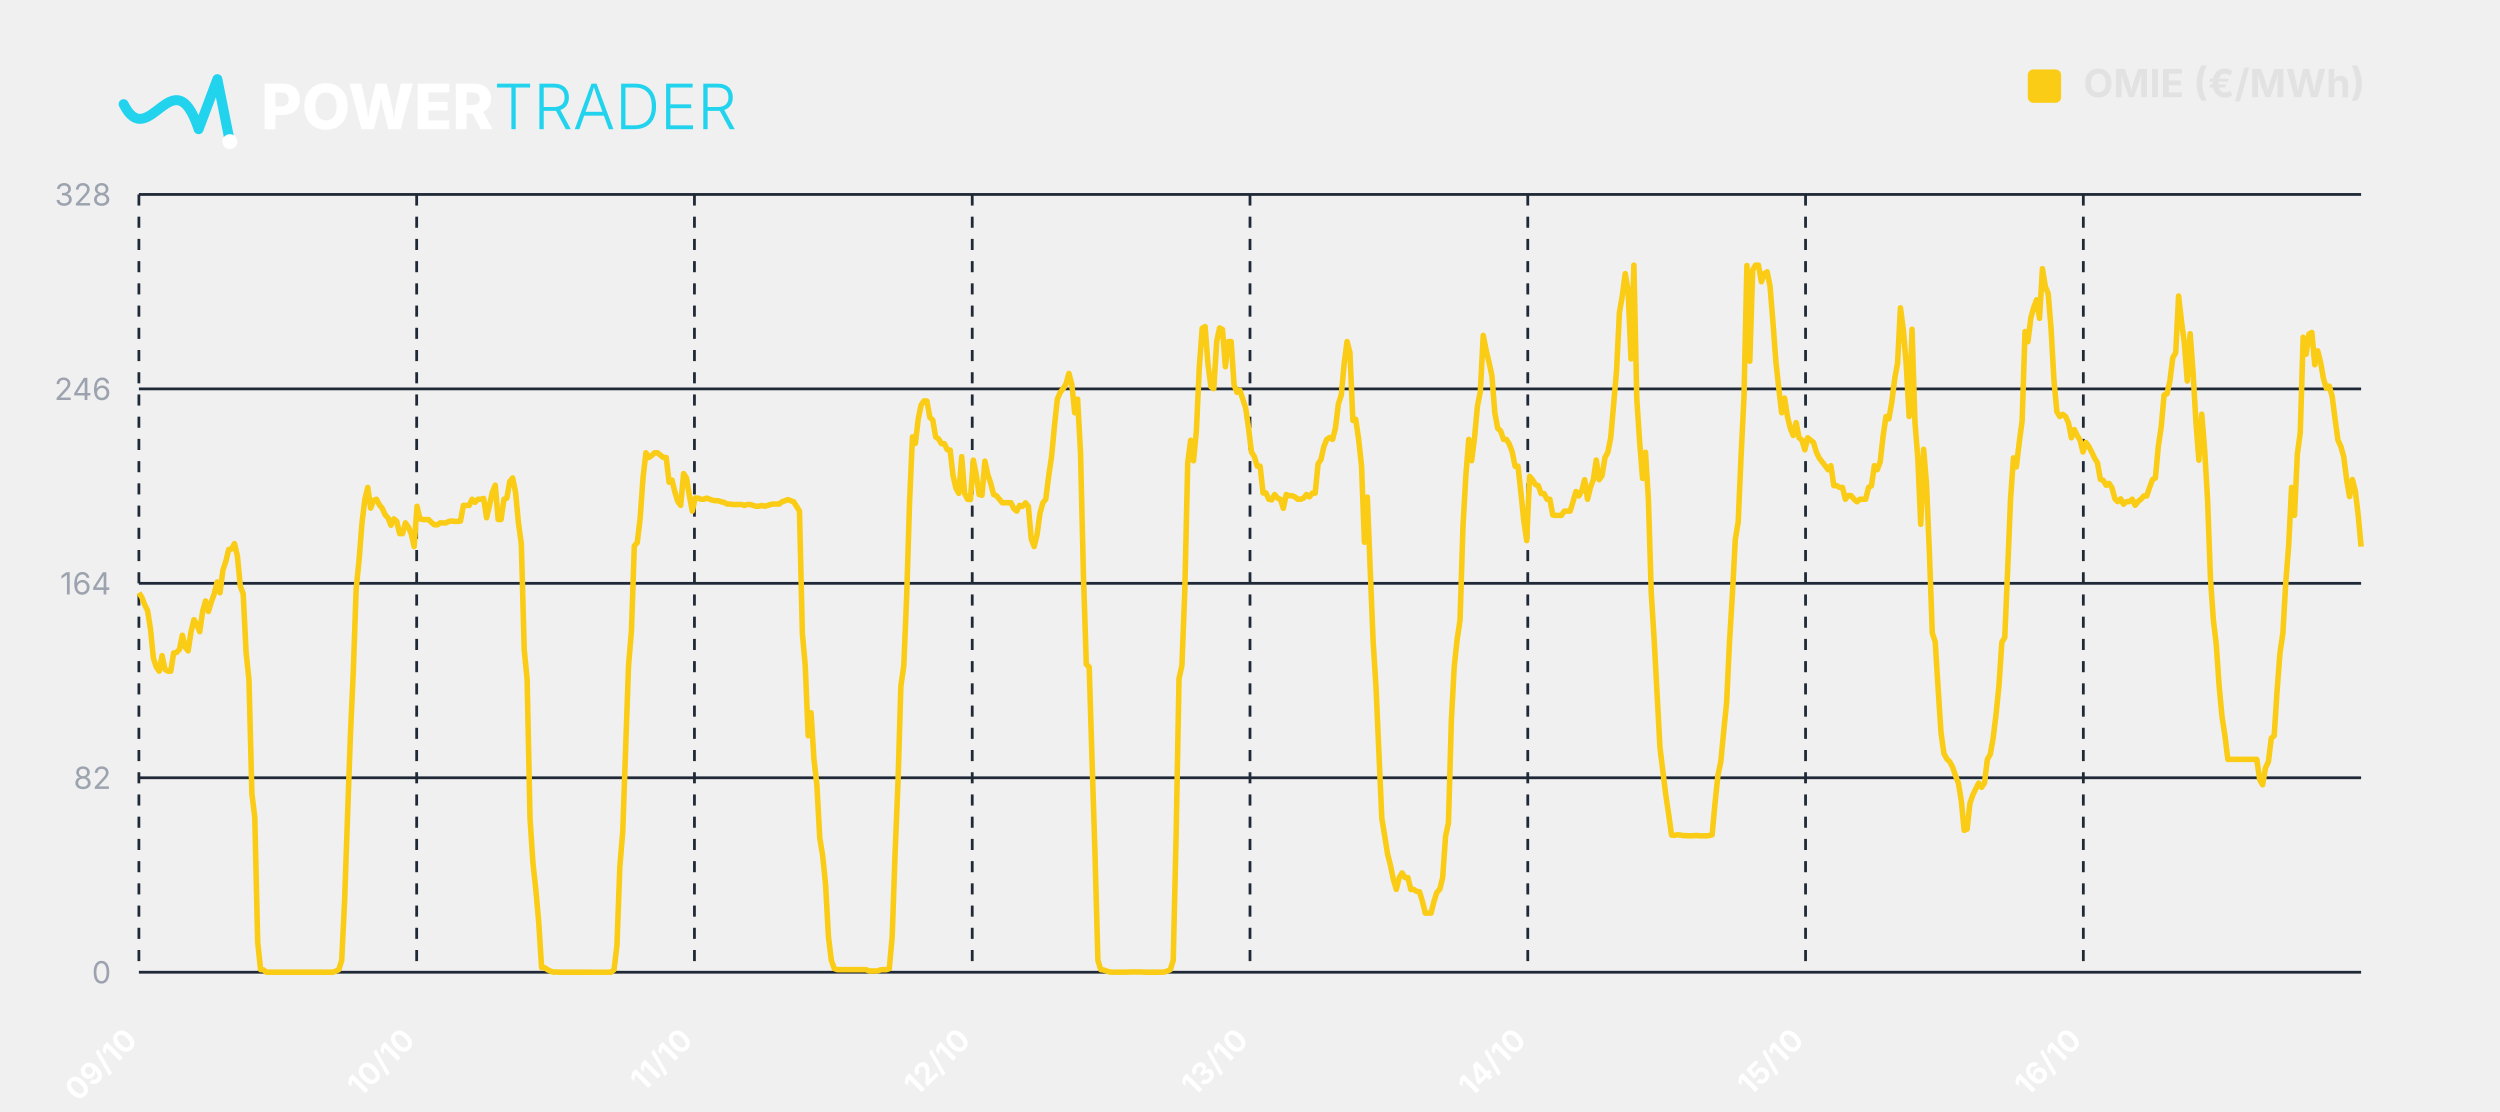
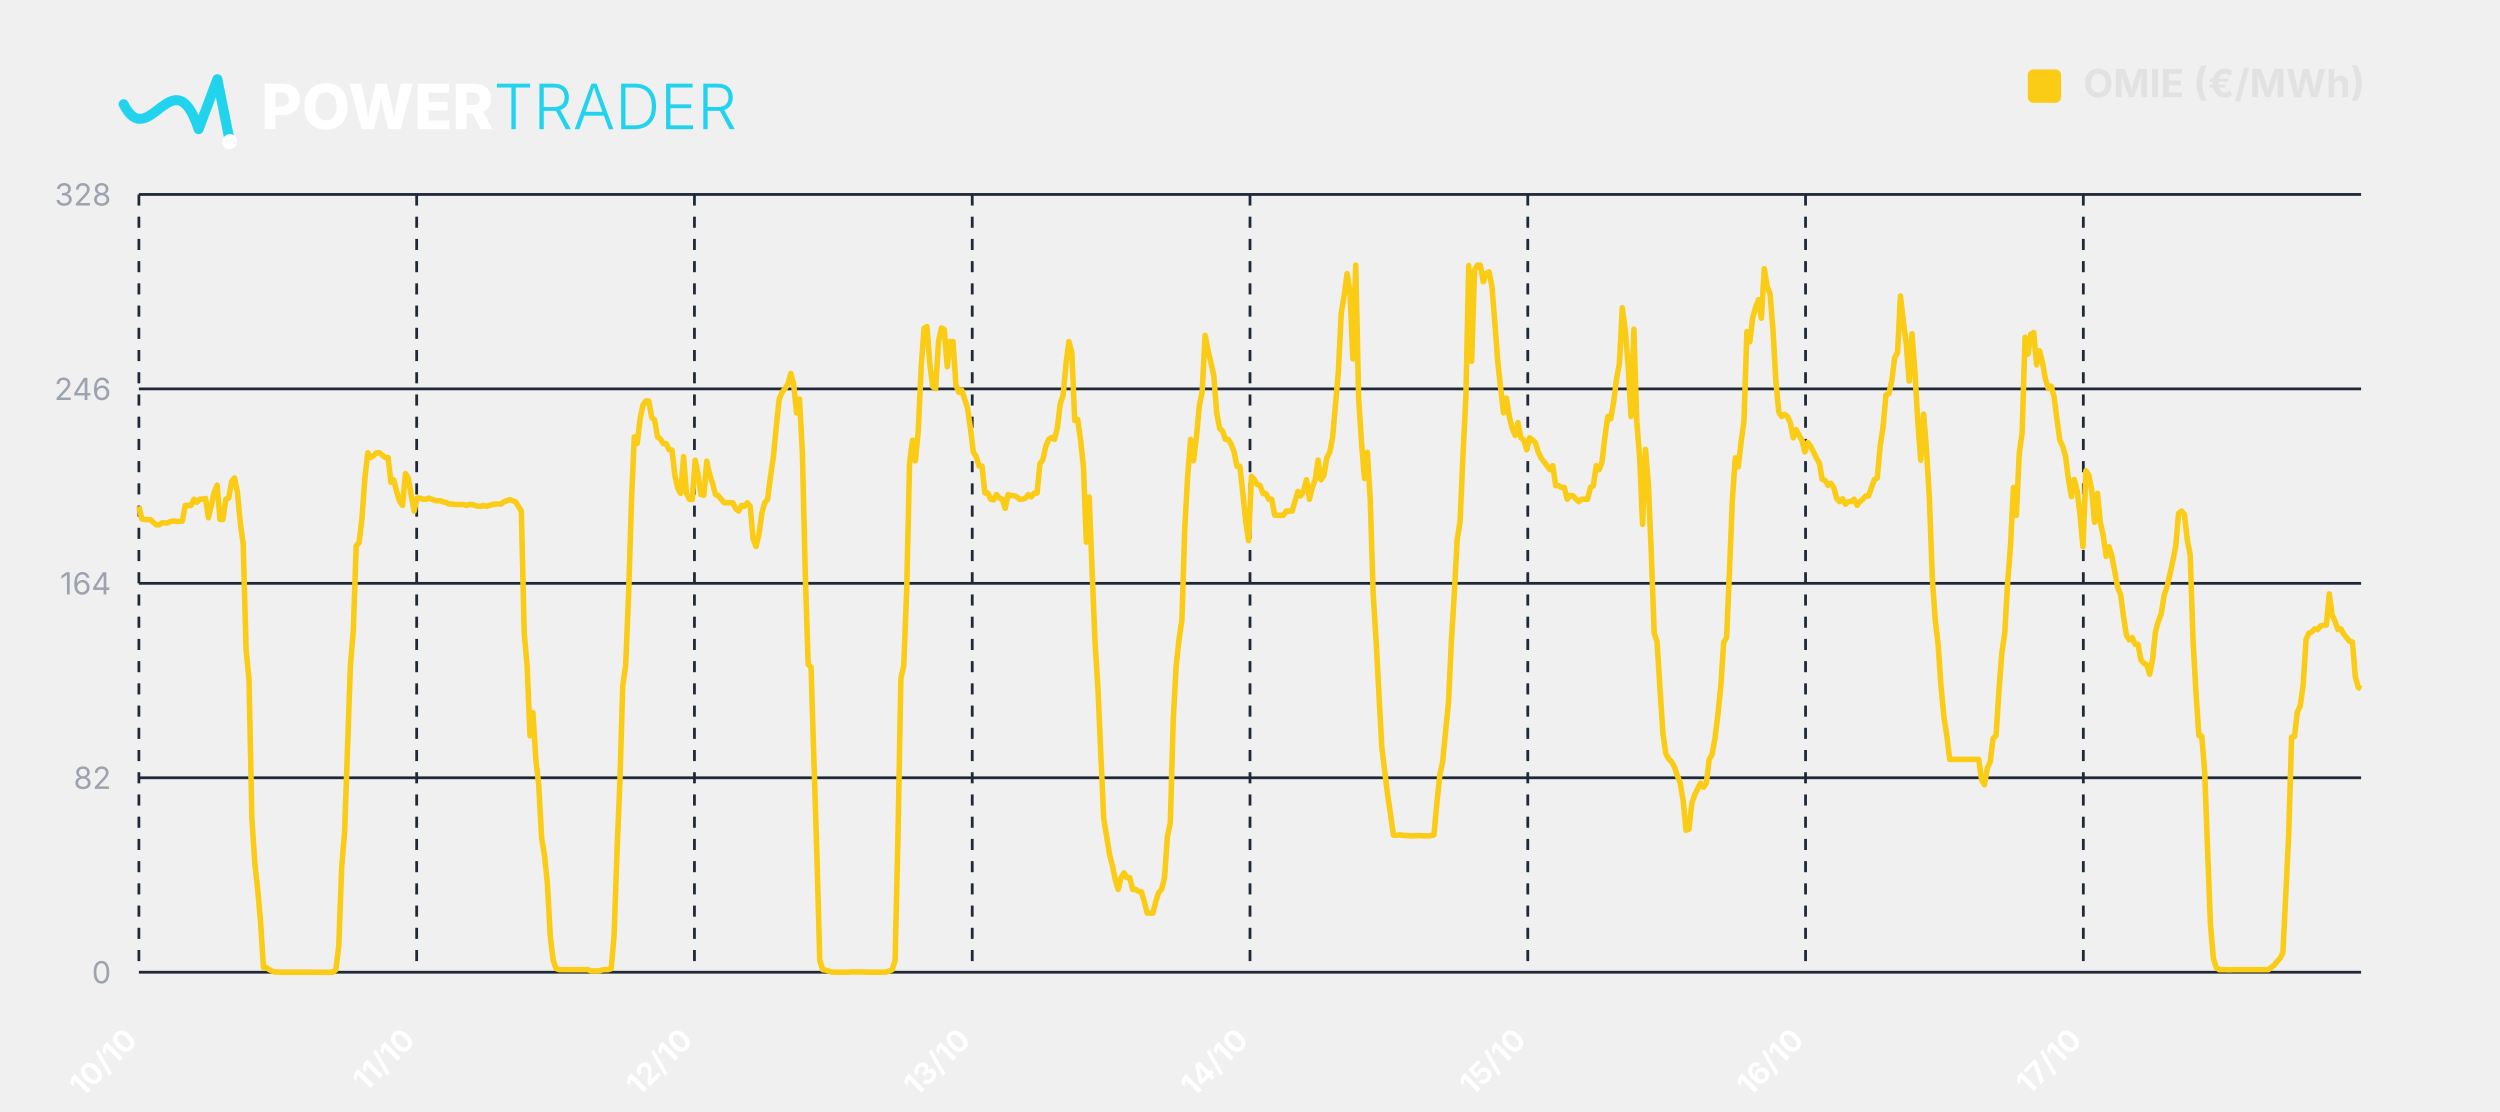
<svg xmlns="http://www.w3.org/2000/svg" viewBox="0 0 900 400" style="font-family: 'Inter', sans-serif; background: #0b0f19;">
  <g transform="translate(40, 15) scale(0.45)">
    <path d="M10 50 C30 90 50 10 70 70 L85 30 L95 80" stroke="#22d3ee" stroke-width="8" stroke-linecap="round" stroke-linejoin="round" fill="none" />
    <circle cx="95" cy="80" r="6" fill="#ffffff" />
    <text x="120" y="70" font-family="'Inter', sans-serif" font-weight="800" font-size="50" fill="#ffffff">POWER<tspan fill="#22d3ee" font-weight="300">TRADER</tspan>
    </text>
  </g>
  <rect x="730" y="25" width="12" height="12" fill="#facc15" rx="2" />
  <text x="750" y="35" font-size="14" font-weight="bold" fill="#e2e2e2">OMIE (€/MWh)</text>
  <line x1="50" y1="350.0" x2="850" y2="350.0" stroke="#1f2937" stroke-width="1" />
  <text x="40" y="354.0" text-anchor="end" font-size="11" fill="#9ca3af">0</text>
  <line x1="50" y1="280.0" x2="850" y2="280.0" stroke="#1f2937" stroke-width="1" />
  <text x="40" y="284.0" text-anchor="end" font-size="11" fill="#9ca3af">82</text>
  <line x1="50" y1="210.0" x2="850" y2="210.0" stroke="#1f2937" stroke-width="1" />
  <text x="40" y="214.0" text-anchor="end" font-size="11" fill="#9ca3af">164</text>
  <line x1="50" y1="140.0" x2="850" y2="140.0" stroke="#1f2937" stroke-width="1" />
  <text x="40" y="144.0" text-anchor="end" font-size="11" fill="#9ca3af">246</text>
  <line x1="50" y1="70.0" x2="850" y2="70.0" stroke="#1f2937" stroke-width="1" />
  <text x="40" y="74.0" text-anchor="end" font-size="11" fill="#9ca3af">328</text>
  <line x1="50.0" y1="70" x2="50.0" y2="350" stroke="#1f2937" stroke-width="1" stroke-dasharray="4,4" />
-   <text x="50.0" y="375" text-anchor="end" transform="rotate(-45, 50.0, 375)" font-size="11" font-weight="bold" fill="#ffffff">09/10</text>
+   <text x="50.0" y="375" text-anchor="end" transform="rotate(-45, 50.0, 375)" font-size="11" font-weight="bold" fill="#ffffff">10/10</text>
  <line x1="150.0" y1="70" x2="150.0" y2="350" stroke="#1f2937" stroke-width="1" stroke-dasharray="4,4" />
-   <text x="150.0" y="375" text-anchor="end" transform="rotate(-45, 150.0, 375)" font-size="11" font-weight="bold" fill="#ffffff">10/10</text>
+   <text x="150.0" y="375" text-anchor="end" transform="rotate(-45, 150.0, 375)" font-size="11" font-weight="bold" fill="#ffffff">11/10</text>
  <line x1="250.0" y1="70" x2="250.0" y2="350" stroke="#1f2937" stroke-width="1" stroke-dasharray="4,4" />
-   <text x="250.0" y="375" text-anchor="end" transform="rotate(-45, 250.0, 375)" font-size="11" font-weight="bold" fill="#ffffff">11/10</text>
+   <text x="250.0" y="375" text-anchor="end" transform="rotate(-45, 250.0, 375)" font-size="11" font-weight="bold" fill="#ffffff">12/10</text>
  <line x1="350.0" y1="70" x2="350.0" y2="350" stroke="#1f2937" stroke-width="1" stroke-dasharray="4,4" />
-   <text x="350.0" y="375" text-anchor="end" transform="rotate(-45, 350.0, 375)" font-size="11" font-weight="bold" fill="#ffffff">12/10</text>
+   <text x="350.0" y="375" text-anchor="end" transform="rotate(-45, 350.0, 375)" font-size="11" font-weight="bold" fill="#ffffff">13/10</text>
  <line x1="450.0" y1="70" x2="450.0" y2="350" stroke="#1f2937" stroke-width="1" stroke-dasharray="4,4" />
-   <text x="450.0" y="375" text-anchor="end" transform="rotate(-45, 450.0, 375)" font-size="11" font-weight="bold" fill="#ffffff">13/10</text>
+   <text x="450.0" y="375" text-anchor="end" transform="rotate(-45, 450.0, 375)" font-size="11" font-weight="bold" fill="#ffffff">14/10</text>
  <line x1="550.0" y1="70" x2="550.0" y2="350" stroke="#1f2937" stroke-width="1" stroke-dasharray="4,4" />
-   <text x="550.0" y="375" text-anchor="end" transform="rotate(-45, 550.0, 375)" font-size="11" font-weight="bold" fill="#ffffff">14/10</text>
+   <text x="550.0" y="375" text-anchor="end" transform="rotate(-45, 550.0, 375)" font-size="11" font-weight="bold" fill="#ffffff">15/10</text>
  <line x1="650.0" y1="70" x2="650.0" y2="350" stroke="#1f2937" stroke-width="1" stroke-dasharray="4,4" />
-   <text x="650.0" y="375" text-anchor="end" transform="rotate(-45, 650.0, 375)" font-size="11" font-weight="bold" fill="#ffffff">15/10</text>
+   <text x="650.0" y="375" text-anchor="end" transform="rotate(-45, 650.0, 375)" font-size="11" font-weight="bold" fill="#ffffff">16/10</text>
  <line x1="750.0" y1="70" x2="750.0" y2="350" stroke="#1f2937" stroke-width="1" stroke-dasharray="4,4" />
-   <text x="750.0" y="375" text-anchor="end" transform="rotate(-45, 750.0, 375)" font-size="11" font-weight="bold" fill="#ffffff">16/10</text>
-   <polyline points="50.0,213.384 51.043,215.002 52.086,217.7 53.129,219.863 54.172,226.392 55.215,236.965 56.258,240.09 57.301,241.622 58.344,236.029 59.387,240.975 60.43,241.622 61.473,241.622 62.516,235.067 63.559,234.888 64.602,233.781 65.645,228.682 66.688,233.032 67.731,234.318 68.774,227.405 69.817,223.089 70.86,224.851 71.904,227.405 72.947,220.11 73.99,216.355 75.033,220.127 76.076,216.704 77.119,213.784 78.162,209.528 79.205,213.384 80.248,205.271 81.291,202.105 82.334,197.831 83.377,197.61 84.42,195.703 85.463,200.215 86.506,210.958 87.549,213.784 88.592,234.88 89.635,244.814 90.678,285.719 91.721,294.232 92.764,339.181 93.807,349.064 94.85,349.15 95.893,349.984 96.936,349.992 97.979,349.992 99.022,349.992 100.065,349.992 101.108,349.992 102.151,349.992 103.194,349.992 104.237,349.992 105.28,349.992 106.323,349.992 107.366,349.992 108.409,349.992 109.452,349.992 110.495,349.992 111.538,349.992 112.581,349.992 113.625,349.992 114.668,349.992 115.711,349.992 116.754,349.992 117.797,349.992 118.84,349.992 119.883,349.992 120.926,349.567 121.969,349.081 123.012,345.736 124.055,324.326 125.098,294.232 126.141,264.862 127.184,241.809 128.227,211.767 129.27,201.611 130.313,188.245 131.356,179.732 132.399,175.476 133.442,182.933 134.485,180.158 135.528,179.732 136.571,181.75 137.614,183.001 138.657,185.351 139.7,186.458 140.743,189.097 141.786,186.798 142.829,187.709 143.872,192.11 144.915,192.11 145.958,188.237 147.001,189.744 148.044,192.11 149.087,196.758 150.13,182.269 151.173,186.798 152.216,187.011 153.259,187.054 154.302,187.054 155.346,188.101 156.389,188.927 157.432,188.927 158.475,188.237 159.518,188.237 160.561,188.237 161.604,187.709 162.647,187.564 163.69,187.709 164.733,187.709 165.776,187.564 166.819,181.946 167.862,181.946 168.905,181.946 169.948,179.732 170.991,180.848 172.034,179.732 173.077,179.732 174.12,179.452 175.163,186.39 176.206,181.946 177.249,177.179 178.292,174.667 179.335,187.011 180.378,187.011 181.421,179.732 182.464,179.307 183.507,173.348 184.55,172.062 185.593,177.179 186.636,188.237 187.679,195.805 188.722,233.901 189.765,244.619 190.808,294.658 191.851,310.594 192.894,320.256 193.937,331.97 194.98,348.332 196.023,348.332 197.066,349.081 198.11,349.558 199.153,349.984 200.196,349.907 201.239,349.984 202.282,349.992 203.325,349.992 204.368,349.992 205.411,349.992 206.454,349.992 207.497,349.992 208.54,349.992 209.583,349.992 210.626,349.992 211.669,349.992 212.712,350.001 213.755,350.001 214.798,350.001 215.841,350.001 216.884,350.001 217.927,350.001 218.97,349.992 220.013,349.992 221.056,349.081 222.099,340.373 223.142,312.024 224.185,299.536 225.228,269.485 226.271,239.707 227.314,227.133 228.357,196.503 229.4,195.354 230.443,186.705 231.486,172.062 232.529,162.996 233.572,164.699 234.615,164 235.658,162.996 236.701,162.996 237.744,163.847 238.787,164.699 239.831,164.699 240.874,173.603 241.917,172.82 242.96,177.179 244.003,180.524 245.046,181.946 246.089,170.496 247.132,172.071 248.175,178.456 249.218,183.989 250.261,179.315 251.304,179.315 252.347,179.732 253.39,179.732 254.433,179.315 255.476,179.732 256.519,180.073 257.562,180.277 258.605,180.277 259.648,180.652 260.691,180.856 261.734,181.452 262.777,181.452 263.82,181.622 264.863,181.622 265.906,181.622 266.949,181.622 267.992,181.946 269.035,181.622 270.078,181.622 271.121,181.946 272.164,182.252 273.207,182.252 274.25,181.946 275.293,182.252 276.336,181.946 277.379,181.622 278.422,181.452 279.465,181.452 280.508,181.452 281.551,180.626 282.595,180.277 283.638,179.852 284.681,180.277 285.724,180.652 286.767,182.286 287.81,183.989 288.853,228.001 289.896,239.817 290.939,264.862 291.982,256.579 293.025,273.375 294.068,282.518 295.111,301.673 296.154,307.972 297.197,318.256 298.24,337.214 299.283,345.736 300.326,348.664 301.369,349.056 302.412,349.081 303.455,349.081 304.498,349.081 305.541,349.081 306.584,349.081 307.627,349.081 308.67,349.081 309.713,349.081 310.756,349.081 311.799,349.081 312.842,349.558 313.885,349.558 314.928,349.558 315.971,349.533 317.014,349.141 318.057,349.081 319.1,349.081 320.143,348.715 321.186,337.223 322.229,307.257 323.272,281.888 324.316,246.985 325.359,239.707 326.402,214.636 327.445,180.652 328.488,157.284 329.531,159.616 330.574,150.78 331.617,145.749 332.66,144.327 333.703,144.387 334.746,150.295 335.789,151.197 336.832,157.284 337.875,158.007 338.918,159.71 339.961,159.71 341.004,161.889 342.047,162.017 343.09,171.219 344.133,175.765 345.176,177.604 346.219,164.409 347.262,177.604 348.305,179.732 349.348,179.852 350.391,165.652 351.434,170.879 352.477,178.03 353.52,178.285 354.563,166.027 355.606,170.879 356.649,173.944 357.692,178.03 358.735,178.456 359.778,179.732 360.821,180.984 361.864,180.984 362.907,180.984 363.95,180.984 364.993,183.129 366.037,183.989 367.08,181.946 368.123,182.286 369.166,181.018 370.209,182.286 371.252,194.034 372.295,196.758 373.338,192.502 374.381,184.84 375.424,181.018 376.467,179.732 377.51,171.475 378.553,164.469 379.596,153.487 380.639,143.68 381.682,141.254 382.725,139.909 383.768,138.232 384.811,134.443 385.854,138.359 386.897,148.6 387.94,143.68 388.983,162.826 390.026,206.548 391.069,239.153 392.112,240.175 393.155,274.227 394.198,307.427 395.241,345.736 396.284,349.081 397.327,349.209 398.37,349.567 399.413,349.907 400.456,349.984 401.499,349.984 402.542,349.984 403.585,349.984 404.628,349.984 405.671,349.984 406.714,349.907 407.757,349.907 408.801,349.907 409.844,349.907 410.887,349.907 411.93,349.984 412.973,349.992 414.016,349.992 415.059,349.992 416.102,349.992 417.145,349.984 418.188,349.984 419.231,349.907 420.274,349.558 421.317,349.081 422.36,345.736 423.403,300.719 424.446,244.261 425.489,239.596 426.532,212.525 427.575,166.708 428.618,158.501 429.661,165.882 430.704,155.045 431.747,132.221 432.79,118.175 433.833,117.579 434.876,131.157 435.919,139.211 436.962,139.909 438.005,122.968 439.048,118.064 440.091,118.626 441.134,132.026 442.177,122.968 443.22,122.968 444.263,138.564 445.306,141.254 446.349,140.454 447.392,143.68 448.435,146.898 449.478,154.091 450.522,162.706 451.565,164.409 452.608,167.814 453.651,167.823 454.694,177.468 455.737,177.468 456.78,179.732 457.823,179.945 458.866,178.03 459.909,179.307 460.952,179.732 461.995,182.993 463.038,178.03 464.081,178.456 465.124,178.456 466.167,178.881 467.21,179.732 468.253,179.732 469.296,179.307 470.339,178.03 471.382,178.881 472.425,177.528 473.468,177.528 474.511,166.963 475.554,165.431 476.597,160.731 477.64,158.195 478.683,157.514 479.726,158.178 480.769,154.083 481.812,145.383 482.855,142.258 483.898,130.945 484.941,122.968 485.984,126.952 487.027,151.367 488.07,150.959 489.113,158.195 490.156,167.823 491.199,195.209 492.243,178.966 493.286,205.271 494.329,230.972 495.372,247.496 496.415,271.247 497.458,294.658 498.501,300.992 499.544,307.53 500.587,311.599 501.63,316.707 502.673,320.197 503.716,315.94 504.759,314.238 505.802,315.94 506.845,315.94 507.888,320.197 508.931,320.197 509.974,320.903 511.017,321.04 512.06,324.453 513.103,328.71 514.146,328.71 515.189,328.71 516.232,324.453 517.275,321.261 518.318,320.112 519.361,315.94 520.404,301.085 521.447,296.207 522.49,259.329 523.533,239.911 524.576,230.155 525.619,223.149 526.662,189.735 527.705,171.228 528.748,158.178 529.791,165.839 530.834,157.514 531.877,146.166 532.92,140.973 533.963,120.746 535.007,126.084 536.05,130.408 537.093,135.286 538.136,148.617 539.179,154.194 540.222,155.113 541.265,158.178 542.308,158.178 543.351,159.88 544.394,162.706 545.437,167.865 546.48,167.823 547.523,177.298 548.566,187.479 549.609,194.613 550.652,171.475 551.695,172.692 552.738,174.446 553.781,174.829 554.824,177.689 555.867,177.689 556.91,179.732 557.953,179.732 558.996,185.402 560.039,185.53 561.082,185.53 562.125,185.53 563.168,183.989 564.211,183.989 565.254,183.989 566.297,180.584 567.34,176.949 568.383,178.541 569.426,176.642 570.469,172.692 571.512,179.732 572.555,175.476 573.598,172.692 574.641,165.626 575.684,172.692 576.728,171.219 577.771,164.801 578.814,162.826 579.857,157.599 580.9,145.681 581.943,133.677 582.986,112.573 584.029,106.512 585.072,98.51 586.115,104.699 587.158,129.208 588.201,95.454 589.244,143.671 590.287,159.301 591.33,172.233 592.373,162.826 593.416,179.715 594.459,213.614 595.502,230.342 596.545,249.743 597.588,269.119 598.631,277.632 599.674,286.136 600.717,293.126 601.76,300.625 602.803,300.719 603.846,300.532 604.889,300.625 605.932,300.813 606.975,300.813 608.018,300.906 609.061,300.906 610.104,300.813 611.147,300.813 612.19,300.906 613.233,300.906 614.276,300.906 615.319,300.813 616.362,300.532 617.405,289.201 618.449,279.113 619.492,274.227 620.535,263.305 621.578,252.987 622.621,231.091 623.664,213.946 624.707,194.213 625.75,187.905 626.793,164.069 627.836,143.041 628.879,95.59 629.922,130.042 630.965,97.173 632.008,95.454 633.051,95.454 634.094,101.43 635.137,98.51 636.18,97.855 637.223,103.116 638.266,116.004 639.309,130.127 640.352,139.67 641.395,148.617 642.438,143.322 643.481,149.937 644.524,154.194 645.567,156.747 646.61,152.142 647.653,157.599 648.696,158.45 649.739,161.923 650.782,157.599 651.825,158.45 652.868,159.301 653.911,162.826 654.954,164.954 655.997,166.299 657.04,167.644 658.083,169.091 659.126,167.644 660.169,174.829 661.213,174.829 662.256,175.476 663.299,175.476 664.342,179.732 665.385,178.362 666.428,178.464 667.471,179.732 668.514,180.626 669.557,179.732 670.6,179.732 671.643,179.732 672.686,175.476 673.729,174.872 674.772,167.644 675.815,169.091 676.858,166.299 677.901,157.173 678.944,149.954 679.987,150.788 681.03,144.829 682.073,136.486 683.116,130.783 684.159,110.82 685.202,118.788 686.245,131.191 687.288,149.954 688.331,118.524 689.374,151.835 690.417,164.954 691.46,188.765 692.503,161.736 693.546,174.267 694.589,199.074 695.632,227.916 696.675,231.083 697.718,247.785 698.761,263.722 699.804,271.247 700.847,273.205 701.89,274.227 702.934,276.159 703.977,279.215 705.02,281.914 706.063,288.273 707.106,298.914 708.149,298.489 709.192,289.124 710.235,286.136 711.278,283.966 712.321,281.914 713.364,283.438 714.407,281.888 715.45,273.375 716.493,271.554 717.536,265.714 718.579,257.201 719.622,246.943 720.665,231.194 721.708,229.533 722.751,205.271 723.794,179.732 724.837,164.835 725.88,168.078 726.923,159.301 727.966,151.563 729.009,119.358 730.052,123.019 731.095,114.48 732.138,110.667 733.181,107.917 734.224,114.574 735.267,96.731 736.31,103.116 737.353,105.763 738.396,118.524 739.439,137.168 740.482,148.234 741.525,149.954 742.568,149.154 743.611,149.954 744.654,152.236 745.698,157.599 746.741,154.645 747.784,156.747 748.827,158.45 749.87,162.706 750.913,159.301 751.956,160.697 752.999,162.706 754.042,164.92 755.085,166.622 756.128,172.548 757.171,172.931 758.214,174.693 759.257,174.029 760.3,175.578 761.343,179.52 762.386,180.584 763.429,179.588 764.472,181.529 765.515,180.584 766.558,180.584 767.601,179.724 768.644,181.895 769.687,180.584 770.73,179.732 771.773,178.566 772.816,178.566 773.859,175.476 774.902,172.624 775.945,172.071 776.988,160.697 778.031,153.759 779.074,142.19 780.117,141.739 781.16,137.176 782.203,128.748 783.246,127.029 784.289,106.563 785.332,115.647 786.375,123.564 787.419,137.168 788.462,120.142 789.505,134.137 790.548,152.057 791.591,165.669 792.634,149.103 793.677,162.042 794.72,179.732 795.763,208.183 796.806,223.149 797.849,231.96 798.892,246.985 799.935,258.052 800.978,264.862 802.021,273.375 803.064,273.375 804.107,273.375 805.15,273.375 806.193,273.375 807.236,273.375 808.279,273.375 809.322,273.375 810.365,273.375 811.408,273.375 812.451,273.375 813.494,280.697 814.537,282.518 815.58,276.423 816.623,274.227 817.666,265.722 818.709,264.862 819.752,248.603 820.795,235.067 821.838,227.916 822.881,209.69 823.924,196.282 824.967,175.476 826.01,185.53 827.053,163.388 828.096,155.76 829.14,121.401 830.183,127.522 831.226,120.278 832.269,119.69 833.312,131.328 834.355,126.288 835.398,130.34 836.441,136.299 837.484,139.79 838.527,138.989 839.57,142.65 840.613,150.788 841.656,158.45 842.699,160.697 843.742,164.409 844.785,172.624 845.828,178.771 846.871,172.624 847.914,176.761 848.957,185.53 850.0,196.784" fill="none" stroke="#facc15" stroke-width="2" stroke-linejoin="round" />
+   <text x="750.0" y="375" text-anchor="end" transform="rotate(-45, 750.0, 375)" font-size="11" font-weight="bold" fill="#ffffff">17/10</text>
+   <polyline points="50.0,182.269 51.043,186.798 52.086,187.011 53.129,187.054 54.172,187.054 55.215,188.101 56.258,188.927 57.301,188.927 58.344,188.237 59.387,188.237 60.43,188.237 61.473,187.709 62.516,187.564 63.559,187.709 64.602,187.709 65.645,187.564 66.688,181.946 67.731,181.946 68.774,181.946 69.817,179.732 70.86,180.848 71.904,179.732 72.947,179.732 73.99,179.452 75.033,186.39 76.076,181.946 77.119,177.179 78.162,174.667 79.205,187.011 80.248,187.011 81.291,179.732 82.334,179.307 83.377,173.348 84.42,172.062 85.463,177.179 86.506,188.237 87.549,195.805 88.592,233.901 89.635,244.619 90.678,294.658 91.721,310.594 92.764,320.256 93.807,331.97 94.85,348.332 95.893,348.332 96.936,349.081 97.979,349.558 99.022,349.984 100.065,349.907 101.108,349.984 102.151,349.992 103.194,349.992 104.237,349.992 105.28,349.992 106.323,349.992 107.366,349.992 108.409,349.992 109.452,349.992 110.495,349.992 111.538,349.992 112.581,350.001 113.625,350.001 114.668,350.001 115.711,350.001 116.754,350.001 117.797,350.001 118.84,349.992 119.883,349.992 120.926,349.081 121.969,340.373 123.012,312.024 124.055,299.536 125.098,269.485 126.141,239.707 127.184,227.133 128.227,196.503 129.27,195.354 130.313,186.705 131.356,172.062 132.399,162.996 133.442,164.699 134.485,164 135.528,162.996 136.571,162.996 137.614,163.847 138.657,164.699 139.7,164.699 140.743,173.603 141.786,172.82 142.829,177.179 143.872,180.524 144.915,181.946 145.958,170.496 147.001,172.071 148.044,178.456 149.087,183.989 150.13,179.315 151.173,179.315 152.216,179.732 153.259,179.732 154.302,179.315 155.346,179.732 156.389,180.073 157.432,180.277 158.475,180.277 159.518,180.652 160.561,180.856 161.604,181.452 162.647,181.452 163.69,181.622 164.733,181.622 165.776,181.622 166.819,181.622 167.862,181.946 168.905,181.622 169.948,181.622 170.991,181.946 172.034,182.252 173.077,182.252 174.12,181.946 175.163,182.252 176.206,181.946 177.249,181.622 178.292,181.452 179.335,181.452 180.378,181.452 181.421,180.626 182.464,180.277 183.507,179.852 184.55,180.277 185.593,180.652 186.636,182.286 187.679,183.989 188.722,228.001 189.765,239.817 190.808,264.862 191.851,256.579 192.894,273.375 193.937,282.518 194.98,301.673 196.023,307.972 197.066,318.256 198.11,337.214 199.153,345.736 200.196,348.664 201.239,349.056 202.282,349.081 203.325,349.081 204.368,349.081 205.411,349.081 206.454,349.081 207.497,349.081 208.54,349.081 209.583,349.081 210.626,349.081 211.669,349.081 212.712,349.558 213.755,349.558 214.798,349.558 215.841,349.533 216.884,349.141 217.927,349.081 218.97,349.081 220.013,348.715 221.056,337.223 222.099,307.257 223.142,281.888 224.185,246.985 225.228,239.707 226.271,214.636 227.314,180.652 228.357,157.284 229.4,159.616 230.443,150.78 231.486,145.749 232.529,144.327 233.572,144.387 234.615,150.295 235.658,151.197 236.701,157.284 237.744,158.007 238.787,159.71 239.831,159.71 240.874,161.889 241.917,162.017 242.96,171.219 244.003,175.765 245.046,177.604 246.089,164.409 247.132,177.604 248.175,179.732 249.218,179.852 250.261,165.652 251.304,170.879 252.347,178.03 253.39,178.285 254.433,166.027 255.476,170.879 256.519,173.944 257.562,178.03 258.605,178.456 259.648,179.732 260.691,180.984 261.734,180.984 262.777,180.984 263.82,180.984 264.863,183.129 265.906,183.989 266.949,181.946 267.992,182.286 269.035,181.018 270.078,182.286 271.121,194.034 272.164,196.758 273.207,192.502 274.25,184.84 275.293,181.018 276.336,179.732 277.379,171.475 278.422,164.469 279.465,153.487 280.508,143.68 281.551,141.254 282.595,139.909 283.638,138.232 284.681,134.443 285.724,138.359 286.767,148.6 287.81,143.68 288.853,162.826 289.896,206.548 290.939,239.153 291.982,240.175 293.025,274.227 294.068,307.427 295.111,345.736 296.154,349.081 297.197,349.209 298.24,349.567 299.283,349.907 300.326,349.984 301.369,349.984 302.412,349.984 303.455,349.984 304.498,349.984 305.541,349.984 306.584,349.907 307.627,349.907 308.67,349.907 309.713,349.907 310.756,349.907 311.799,349.984 312.842,349.992 313.885,349.992 314.928,349.992 315.971,349.992 317.014,349.984 318.057,349.984 319.1,349.907 320.143,349.558 321.186,349.081 322.229,345.736 323.272,300.719 324.316,244.261 325.359,239.596 326.402,212.525 327.445,166.708 328.488,158.501 329.531,165.882 330.574,155.045 331.617,132.221 332.66,118.175 333.703,117.579 334.746,131.157 335.789,139.211 336.832,139.909 337.875,122.968 338.918,118.064 339.961,118.626 341.004,132.026 342.047,122.968 343.09,122.968 344.133,138.564 345.176,141.254 346.219,140.454 347.262,143.68 348.305,146.898 349.348,154.091 350.391,162.706 351.434,164.409 352.477,167.814 353.52,167.823 354.563,177.468 355.606,177.468 356.649,179.732 357.692,179.945 358.735,178.03 359.778,179.307 360.821,179.732 361.864,182.993 362.907,178.03 363.95,178.456 364.993,178.456 366.037,178.881 367.08,179.732 368.123,179.732 369.166,179.307 370.209,178.03 371.252,178.881 372.295,177.528 373.338,177.528 374.381,166.963 375.424,165.431 376.467,160.731 377.51,158.195 378.553,157.514 379.596,158.178 380.639,154.083 381.682,145.383 382.725,142.258 383.768,130.945 384.811,122.968 385.854,126.952 386.897,151.367 387.94,150.959 388.983,158.195 390.026,167.823 391.069,195.209 392.112,178.966 393.155,205.271 394.198,230.972 395.241,247.496 396.284,271.247 397.327,294.658 398.37,300.992 399.413,307.53 400.456,311.599 401.499,316.707 402.542,320.197 403.585,315.94 404.628,314.238 405.671,315.94 406.714,315.94 407.757,320.197 408.801,320.197 409.844,320.903 410.887,321.04 411.93,324.453 412.973,328.71 414.016,328.71 415.059,328.71 416.102,324.453 417.145,321.261 418.188,320.112 419.231,315.94 420.274,301.085 421.317,296.207 422.36,259.329 423.403,239.911 424.446,230.155 425.489,223.149 426.532,189.735 427.575,171.228 428.618,158.178 429.661,165.839 430.704,157.514 431.747,146.166 432.79,140.973 433.833,120.746 434.876,126.084 435.919,130.408 436.962,135.286 438.005,148.617 439.048,154.194 440.091,155.113 441.134,158.178 442.177,158.178 443.22,159.88 444.263,162.706 445.306,167.865 446.349,167.823 447.392,177.298 448.435,187.479 449.478,194.613 450.522,171.475 451.565,172.692 452.608,174.446 453.651,174.829 454.694,177.689 455.737,177.689 456.78,179.732 457.823,179.732 458.866,185.402 459.909,185.53 460.952,185.53 461.995,185.53 463.038,183.989 464.081,183.989 465.124,183.989 466.167,180.584 467.21,176.949 468.253,178.541 469.296,176.642 470.339,172.692 471.382,179.732 472.425,175.476 473.468,172.692 474.511,165.626 475.554,172.692 476.597,171.219 477.64,164.801 478.683,162.826 479.726,157.599 480.769,145.681 481.812,133.677 482.855,112.573 483.898,106.512 484.941,98.51 485.984,104.699 487.027,129.208 488.07,95.454 489.113,143.671 490.156,159.301 491.199,172.233 492.243,162.826 493.286,179.715 494.329,213.614 495.372,230.342 496.415,249.743 497.458,269.119 498.501,277.632 499.544,286.136 500.587,293.126 501.63,300.625 502.673,300.719 503.716,300.532 504.759,300.625 505.802,300.813 506.845,300.813 507.888,300.906 508.931,300.906 509.974,300.813 511.017,300.813 512.06,300.906 513.103,300.906 514.146,300.906 515.189,300.813 516.232,300.532 517.275,289.201 518.318,279.113 519.361,274.227 520.404,263.305 521.447,252.987 522.49,231.091 523.533,213.946 524.576,194.213 525.619,187.905 526.662,164.069 527.705,143.041 528.748,95.59 529.791,130.042 530.834,97.173 531.877,95.454 532.92,95.454 533.963,101.43 535.007,98.51 536.05,97.855 537.093,103.116 538.136,116.004 539.179,130.127 540.222,139.67 541.265,148.617 542.308,143.322 543.351,149.937 544.394,154.194 545.437,156.747 546.48,152.142 547.523,157.599 548.566,158.45 549.609,161.923 550.652,157.599 551.695,158.45 552.738,159.301 553.781,162.826 554.824,164.954 555.867,166.299 556.91,167.644 557.953,169.091 558.996,167.644 560.039,174.829 561.082,174.829 562.125,175.476 563.168,175.476 564.211,179.732 565.254,178.362 566.297,178.464 567.34,179.732 568.383,180.626 569.426,179.732 570.469,179.732 571.512,179.732 572.555,175.476 573.598,174.872 574.641,167.644 575.684,169.091 576.728,166.299 577.771,157.173 578.814,149.954 579.857,150.788 580.9,144.829 581.943,136.486 582.986,130.783 584.029,110.82 585.072,118.788 586.115,131.191 587.158,149.954 588.201,118.524 589.244,151.835 590.287,164.954 591.33,188.765 592.373,161.736 593.416,174.267 594.459,199.074 595.502,227.916 596.545,231.083 597.588,247.785 598.631,263.722 599.674,271.247 600.717,273.205 601.76,274.227 602.803,276.159 603.846,279.215 604.889,281.914 605.932,288.273 606.975,298.914 608.018,298.489 609.061,289.124 610.104,286.136 611.147,283.966 612.19,281.914 613.233,283.438 614.276,281.888 615.319,273.375 616.362,271.554 617.405,265.714 618.449,257.201 619.492,246.943 620.535,231.194 621.578,229.533 622.621,205.271 623.664,179.732 624.707,164.835 625.75,168.078 626.793,159.301 627.836,151.563 628.879,119.358 629.922,123.019 630.965,114.48 632.008,110.667 633.051,107.917 634.094,114.574 635.137,96.731 636.18,103.116 637.223,105.763 638.266,118.524 639.309,137.168 640.352,148.234 641.395,149.954 642.438,149.154 643.481,149.954 644.524,152.236 645.567,157.599 646.61,154.645 647.653,156.747 648.696,158.45 649.739,162.706 650.782,159.301 651.825,160.697 652.868,162.706 653.911,164.92 654.954,166.622 655.997,172.548 657.04,172.931 658.083,174.693 659.126,174.029 660.169,175.578 661.213,179.52 662.256,180.584 663.299,179.588 664.342,181.529 665.385,180.584 666.428,180.584 667.471,179.724 668.514,181.895 669.557,180.584 670.6,179.732 671.643,178.566 672.686,178.566 673.729,175.476 674.772,172.624 675.815,172.071 676.858,160.697 677.901,153.759 678.944,142.19 679.987,141.739 681.03,137.176 682.073,128.748 683.116,127.029 684.159,106.563 685.202,115.647 686.245,123.564 687.288,137.168 688.331,120.142 689.374,134.137 690.417,152.057 691.46,165.669 692.503,149.103 693.546,162.042 694.589,179.732 695.632,208.183 696.675,223.149 697.718,231.96 698.761,246.985 699.804,258.052 700.847,264.862 701.89,273.375 702.934,273.375 703.977,273.375 705.02,273.375 706.063,273.375 707.106,273.375 708.149,273.375 709.192,273.375 710.235,273.375 711.278,273.375 712.321,273.375 713.364,280.697 714.407,282.518 715.45,276.423 716.493,274.227 717.536,265.722 718.579,264.862 719.622,248.603 720.665,235.067 721.708,227.916 722.751,209.69 723.794,196.282 724.837,175.476 725.88,185.53 726.923,163.388 727.966,155.76 729.009,121.401 730.052,127.522 731.095,120.278 732.138,119.69 733.181,131.328 734.224,126.288 735.267,130.34 736.31,136.299 737.353,139.79 738.396,138.989 739.439,142.65 740.482,150.788 741.525,158.45 742.568,160.697 743.611,164.409 744.654,172.624 745.698,178.771 746.741,172.624 747.784,176.761 748.827,185.53 749.87,196.784 750.913,169.483 751.956,170.964 752.999,176.498 754.042,188.041 755.085,177.604 756.128,188.084 757.171,192.868 758.214,200.274 759.257,196.869 760.3,200.334 761.343,205.935 762.386,211.529 763.429,214.031 764.472,222.017 765.515,228.725 766.558,230.342 767.601,229.533 768.644,231.96 769.687,231.96 770.73,237.621 771.773,238.745 772.816,239.323 773.859,242.737 774.902,237.629 775.945,227.541 776.988,223.685 778.031,220.969 779.074,214.38 780.117,211.239 781.16,206.812 782.203,201.951 783.246,196.75 784.289,184.84 785.332,183.989 786.375,185.138 787.419,194.273 788.462,199.738 789.505,230.81 790.548,249.199 791.591,264.862 792.634,265.024 793.677,277.632 794.72,305.708 795.763,332.881 796.806,345.029 797.849,348.29 798.892,349.081 799.935,349.081 800.978,349.081 802.021,349.141 803.064,349.15 804.107,349.081 805.15,349.081 806.193,349.081 807.236,349.081 808.279,349.081 809.322,349.081 810.365,349.081 811.408,349.081 812.451,349.081 813.494,349.081 814.537,349.081 815.58,349.081 816.623,349.081 817.666,348.29 818.709,347.438 819.752,346.161 820.795,345.029 821.838,343.063 822.881,321.993 823.924,300.532 824.967,265.356 826.01,265.135 827.053,256.298 828.096,254.11 829.14,246.559 830.183,230.138 831.226,227.916 832.269,227.473 833.312,226.384 834.355,226.673 835.398,225.354 836.441,225.039 837.484,225.039 838.527,213.784 839.57,221.395 840.613,223.694 841.656,226.673 842.699,226.384 843.742,228.274 844.785,229.533 845.828,230.81 846.871,231.151 847.914,243.58 848.957,247.445 850.0,247.973" fill="none" stroke="#facc15" stroke-width="2" stroke-linejoin="round" />
</svg>
